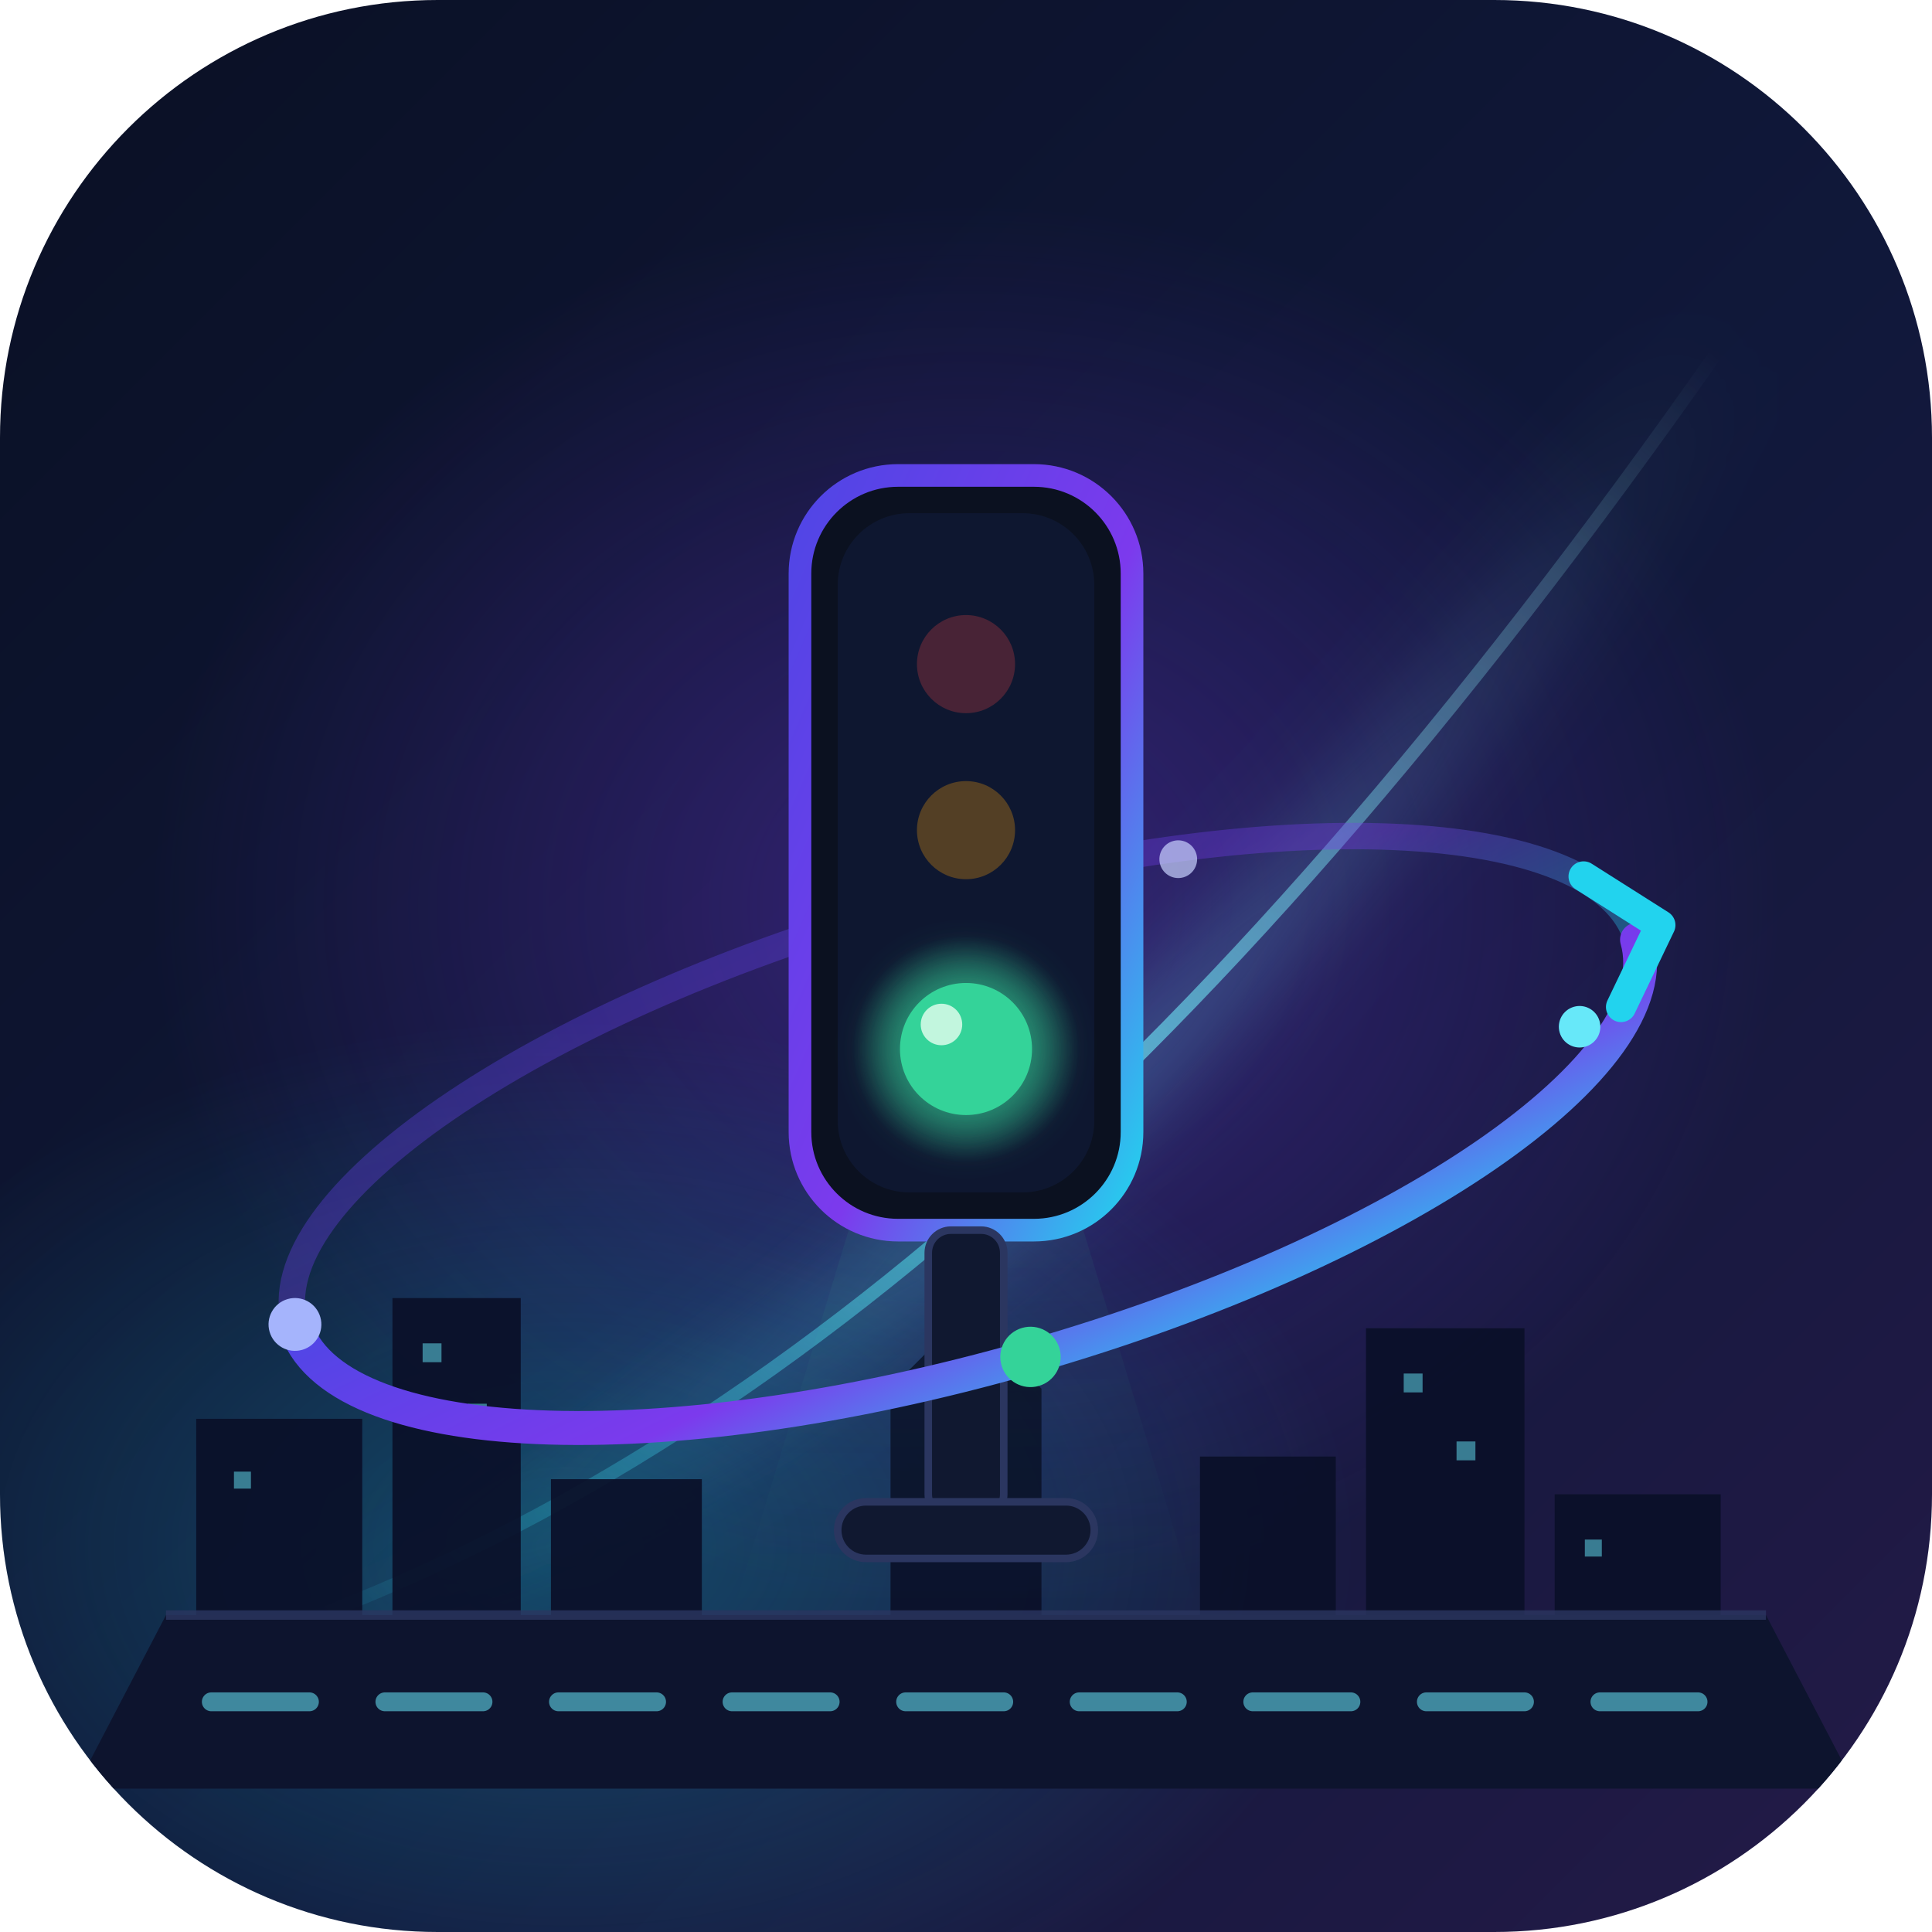
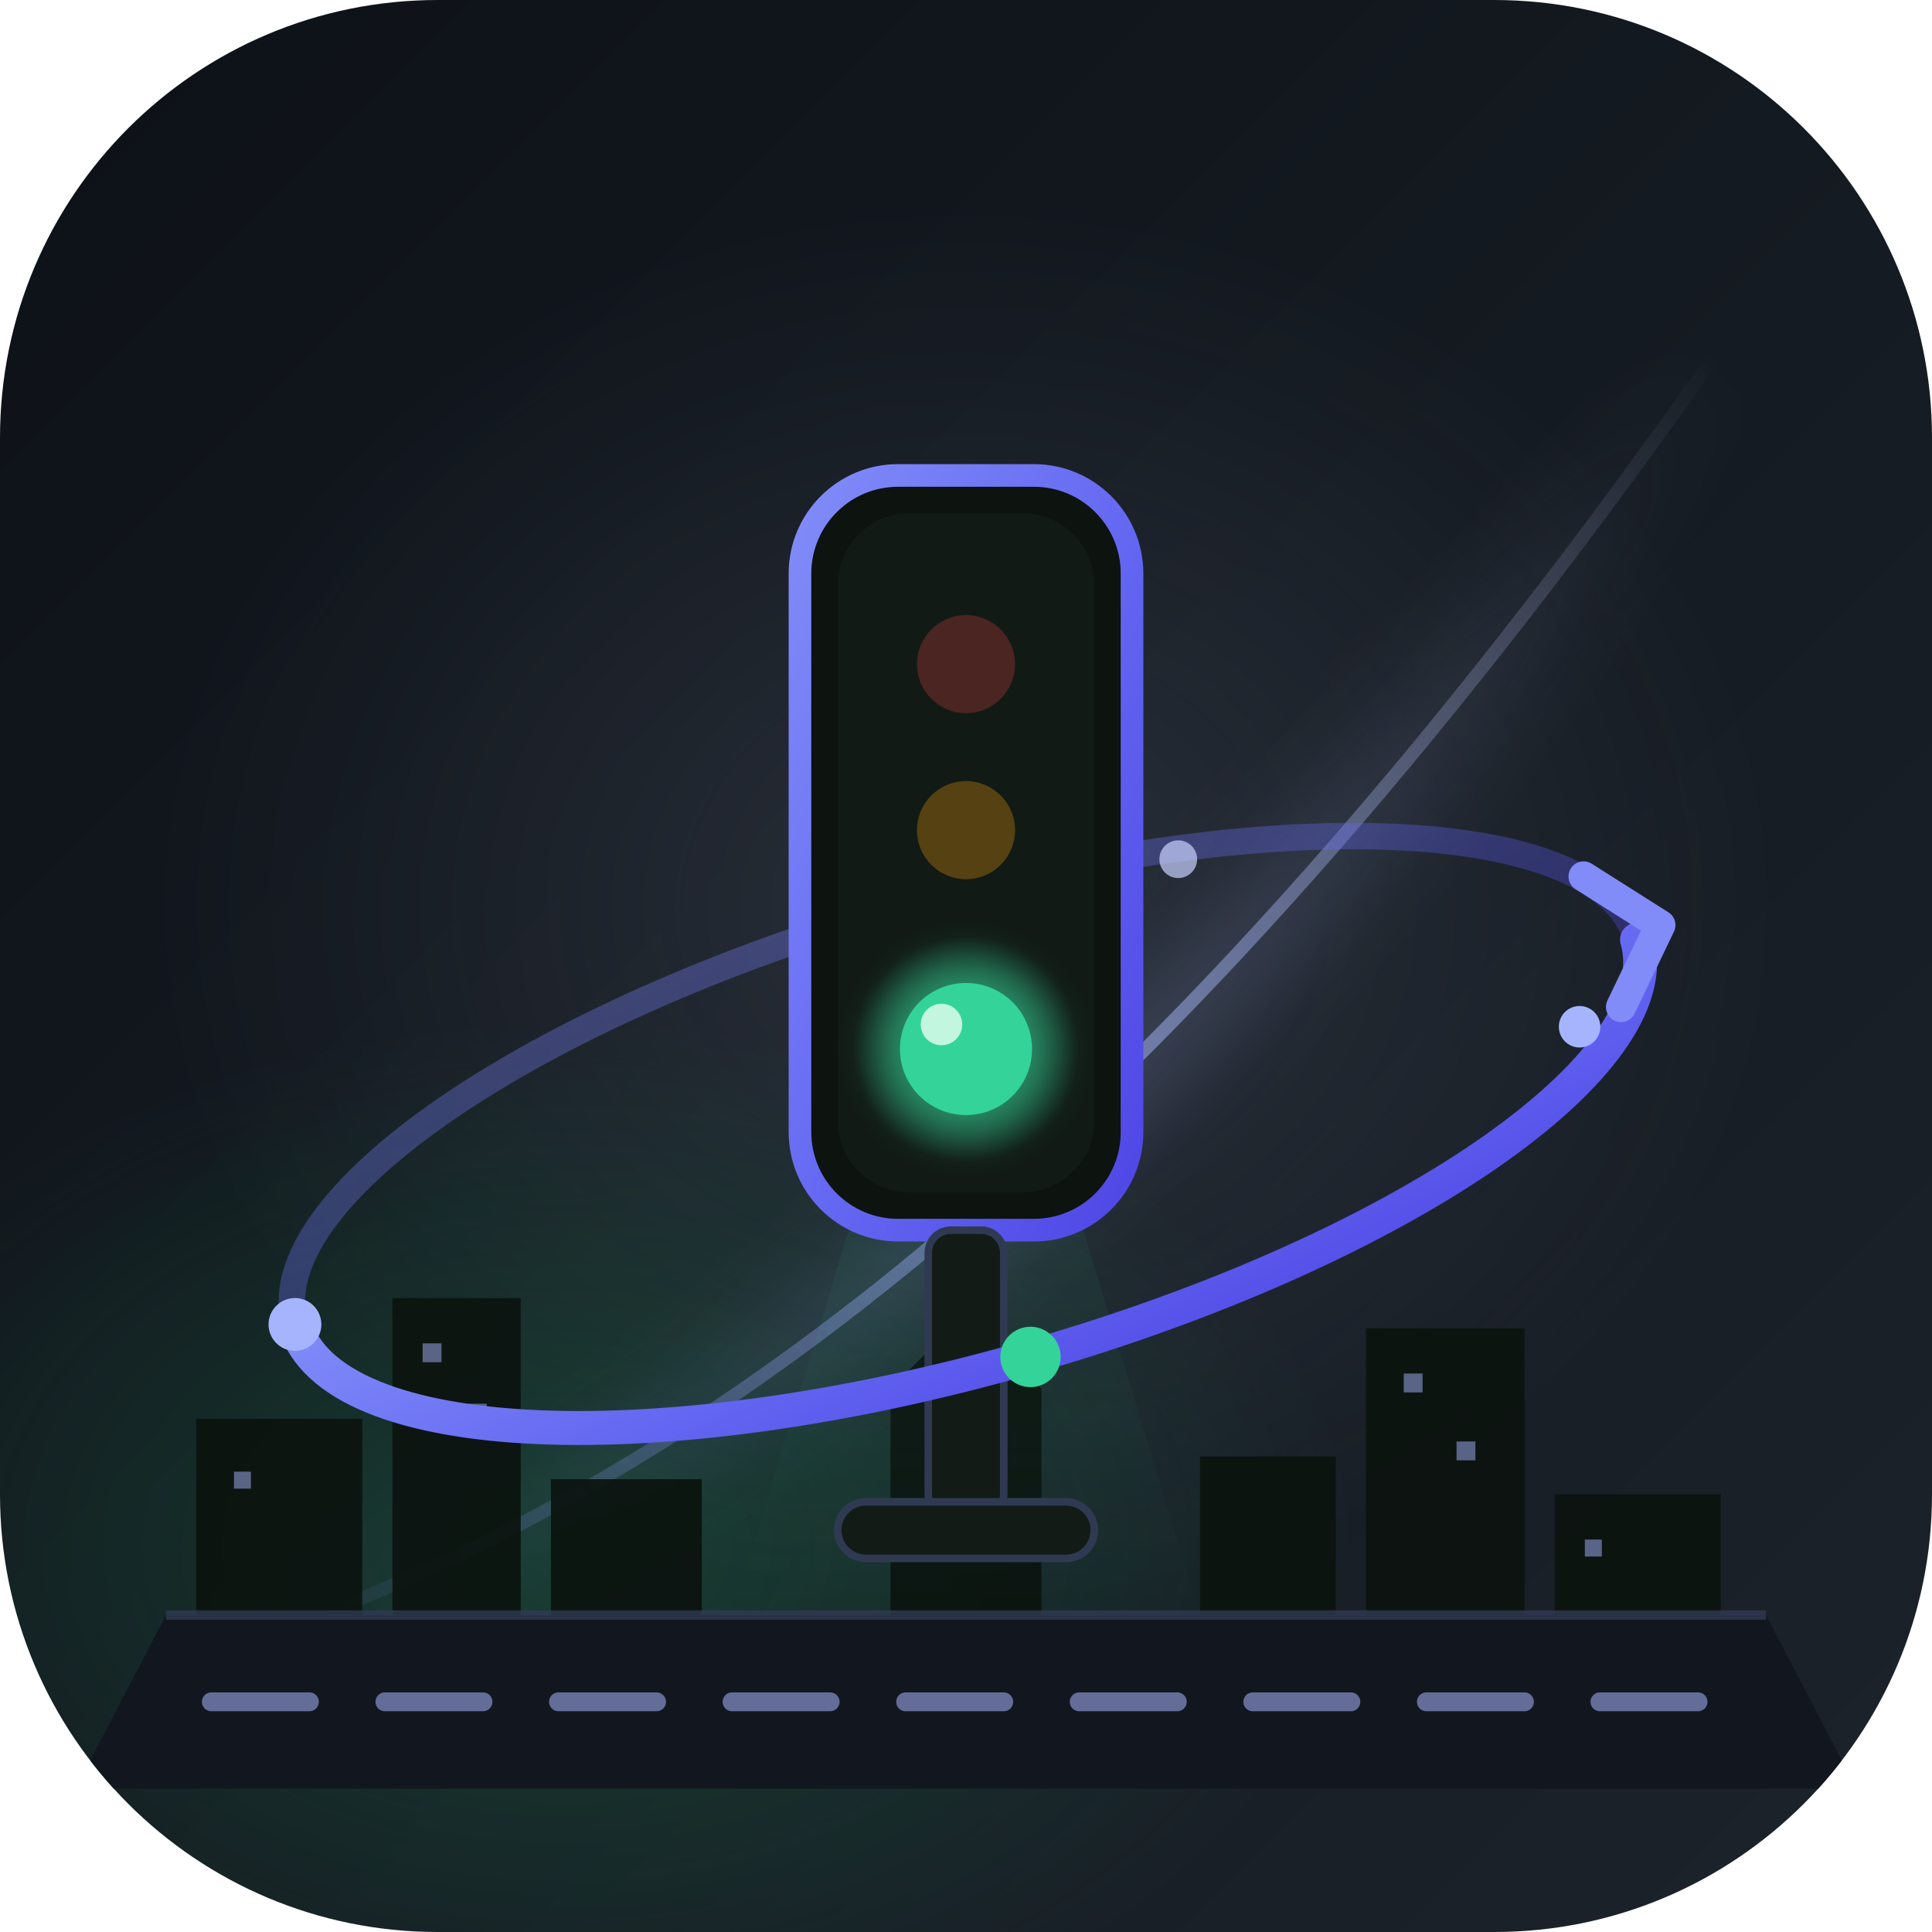
<svg xmlns="http://www.w3.org/2000/svg" viewBox="0 0 512 512">
  <defs>
    <linearGradient id="bg" x1="0" y1="0" x2="1" y2="1">
-       <stop offset="0" stop-color="#0a1024" />
-       <stop offset=".55" stop-color="#10183a" />
-       <stop offset="1" stop-color="#241a48" />
+       <stop offset="0" stop-color="#0d1117" />
+       <stop offset=".55" stop-color="#151b22" />
+       <stop offset="1" stop-color="#1c232b" />
    </linearGradient>
    <linearGradient id="ring" x1="0" y1="0" x2="1" y2="1">
-       <stop offset="0" stop-color="#4f46e5" />
-       <stop offset=".55" stop-color="#7c3aed" />
-       <stop offset="1" stop-color="#22d3ee" />
+       <stop offset="0" stop-color="#818cf8" />
+       <stop offset=".55" stop-color="#6366f1" />
+       <stop offset="1" stop-color="#4f46e5" />
    </linearGradient>
    <linearGradient id="trail" x1="0" y1="1" x2="1" y2="0">
-       <stop offset="0" stop-color="#22d3ee" stop-opacity="0" />
-       <stop offset=".5" stop-color="#67e8f9" stop-opacity=".85" />
-       <stop offset="1" stop-color="#a5f3fc" stop-opacity="0" />
+       <stop offset="0" stop-color="#818cf8" stop-opacity="0" />
+       <stop offset=".5" stop-color="#a5b4fc" stop-opacity=".8" />
+       <stop offset="1" stop-color="#c7d2fe" stop-opacity="0" />
    </linearGradient>
    <linearGradient id="beam" x1="0" y1="0" x2="0" y2="1">
      <stop offset="0" stop-color="#34d399" stop-opacity=".5" />
      <stop offset="1" stop-color="#34d399" stop-opacity="0" />
    </linearGradient>
-     <radialGradient id="ambientP" cx=".5" cy=".5" r=".5">
-       <stop offset="0" stop-color="#7c3aed" stop-opacity=".34" />
-       <stop offset="1" stop-color="#7c3aed" stop-opacity="0" />
+     <radialGradient id="ambientG" cx=".5" cy=".5" r=".5">
+       <stop offset="0" stop-color="#1fb567" stop-opacity=".22" />
+       <stop offset="1" stop-color="#1fb567" stop-opacity="0" />
    </radialGradient>
-     <radialGradient id="ambientC" cx=".5" cy=".5" r=".5">
-       <stop offset="0" stop-color="#22d3ee" stop-opacity=".26" />
-       <stop offset="1" stop-color="#22d3ee" stop-opacity="0" />
+     <radialGradient id="ambientN" cx=".5" cy=".5" r=".5">
+       <stop offset="0" stop-color="#94a0bc" stop-opacity=".16" />
+       <stop offset="1" stop-color="#94a0bc" stop-opacity="0" />
    </radialGradient>
    <radialGradient id="greenGlow" cx=".5" cy=".5" r=".5">
      <stop offset="0" stop-color="#34d399" stop-opacity=".75" />
      <stop offset="1" stop-color="#34d399" stop-opacity="0" />
    </radialGradient>
    <filter id="blurL" x="-60%" y="-60%" width="220%" height="220%">
      <feGaussianBlur stdDeviation="12" />
    </filter>
    <filter id="blurS" x="-60%" y="-60%" width="220%" height="220%">
      <feGaussianBlur stdDeviation="5" />
    </filter>
    <clipPath id="cr">
      <rect width="512" height="512" rx="116" />
    </clipPath>
  </defs>
  <rect width="512" height="512" rx="116" fill="url(#bg)" />
  <g clip-path="url(#cr)">
-     <ellipse cx="256" cy="240" rx="215" ry="185" fill="url(#ambientP)" />
-     <ellipse cx="150" cy="410" rx="210" ry="140" fill="url(#ambientC)" />
-     <path d="M56 438 C 190 396, 316 292, 456 92" fill="none" stroke="url(#trail)" stroke-width="14" stroke-linecap="round" opacity=".5" filter="url(#blurL)" />
-     <path d="M56 438 C 190 396, 316 292, 456 92" fill="none" stroke="url(#trail)" stroke-width="3.5" stroke-linecap="round" opacity=".8" />
-     <g fill="#0a0f28" opacity=".92">
+     <ellipse cx="256" cy="240" rx="215" ry="185" fill="url(#ambientN)" />
+     <ellipse cx="150" cy="410" rx="210" ry="140" fill="url(#ambientG)" />
+     <path d="M56 438 C 190 396, 316 292, 456 92" fill="none" stroke="url(#trail)" stroke-width="14" stroke-linecap="round" opacity=".4" filter="url(#blurL)" />
+     <path d="M56 438 C 190 396, 316 292, 456 92" fill="none" stroke="url(#trail)" stroke-width="3.5" stroke-linecap="round" opacity=".7" />
+     <g fill="#0b120e" opacity=".92">
      <rect x="52" y="376" width="44" height="66" />
      <rect x="104" y="344" width="34" height="98" />
      <rect x="146" y="392" width="40" height="50" />
      <rect x="318" y="386" width="36" height="56" />
      <rect x="362" y="352" width="42" height="90" />
      <rect x="412" y="396" width="44" height="46" />
      <polygon points="236,442 236,368 256,348 276,368 276,442" />
    </g>
-     <g fill="#67e8f9" opacity=".5">
+     <g fill="#a5b4fc" opacity=".5">
      <rect x="112" y="356" width="5" height="5" />
      <rect x="124" y="372" width="5" height="5" />
      <rect x="372" y="364" width="5" height="5" />
      <rect x="386" y="382" width="5" height="5" />
      <rect x="62" y="390" width="4.5" height="4.5" />
      <rect x="420" y="408" width="4.5" height="4.5" />
    </g>
-     <path d="M20 474 L 492 474 L 468 428 L 44 428 Z" fill="#0d142e" />
-     <path d="M44 428 H 468" stroke="#2b3660" stroke-width="2.5" opacity=".8" />
-     <path d="M56 451 H 456" stroke="#67e8f9" stroke-width="5" stroke-linecap="round" stroke-dasharray="26 20" opacity=".55" />
+     <path d="M20 474 L 492 474 L 468 428 L 44 428 Z" fill="#12161f" />
+     <path d="M44 428 H 468" stroke="#2f3a52" stroke-width="2.5" opacity=".8" />
+     <path d="M56 451 H 456" stroke="#a5b4fc" stroke-width="5" stroke-linecap="round" stroke-dasharray="26 20" opacity=".55" />
    <polygon points="234,296 278,296 318,428 194,428" fill="url(#beam)" opacity=".16" />
    <g transform="rotate(-16 256 300)">
      <path d="M71 300 A 185 62 0 0 1 441 300" fill="none" stroke="url(#ring)" stroke-width="7" stroke-linecap="round" opacity=".35" />
      <circle cx="330" cy="246" r="5" fill="#c7d2fe" opacity=".7" />
    </g>
-     <rect x="212" y="126" width="88" height="200" rx="26" fill="#0b1120" stroke="url(#ring)" stroke-width="6" />
-     <rect x="222" y="136" width="68" height="180" rx="19" fill="#0e1730" />
+     <rect x="212" y="126" width="88" height="200" rx="26" fill="#0d130f" stroke="url(#ring)" stroke-width="6" />
+     <rect x="222" y="136" width="68" height="180" rx="19" fill="#111a14" />
    <circle cx="256" cy="176" r="13" fill="#ef4444" opacity=".26" />
    <circle cx="256" cy="220" r="13" fill="#f59e0b" opacity=".3" />
    <circle cx="256" cy="278" r="30" fill="url(#greenGlow)" />
    <circle cx="256" cy="278" r="24" fill="#34d399" opacity=".4" filter="url(#blurS)" />
    <circle cx="256" cy="278" r="17.5" fill="#34d399" />
    <circle cx="249.5" cy="271.5" r="5.5" fill="#d1fae5" opacity=".9" />
-     <rect x="246" y="326" width="20" height="76" rx="6" fill="#101830" stroke="#2b3660" stroke-width="2" />
-     <rect x="222" y="398" width="68" height="15" rx="7.5" fill="#101830" stroke="#2b3660" stroke-width="2" />
+     <rect x="246" y="326" width="20" height="76" rx="6" fill="#121b16" stroke="#2f3a52" stroke-width="2" />
+     <rect x="222" y="398" width="68" height="15" rx="7.5" fill="#121b16" stroke="#2f3a52" stroke-width="2" />
    <g transform="rotate(-16 256 300)">
      <path d="M71 300 A 185 62 0 0 0 441 300" fill="none" stroke="url(#ring)" stroke-width="9" stroke-linecap="round" />
-       <path d="M432 316 L 448 298 L 432 280" fill="none" stroke="#22d3ee" stroke-width="8" stroke-linecap="round" stroke-linejoin="round" />
+       <path d="M432 316 L 448 298 L 432 280" fill="none" stroke="#818cf8" stroke-width="8" stroke-linecap="round" stroke-linejoin="round" />
      <circle cx="71" cy="300" r="7" fill="#a5b4fc" />
      <circle cx="256" cy="362" r="8" fill="#34d399" />
-       <circle cx="420" cy="318" r="5.5" fill="#67e8f9" />
+       <circle cx="420" cy="318" r="5.5" fill="#a5b4fc" />
    </g>
  </g>
</svg>
